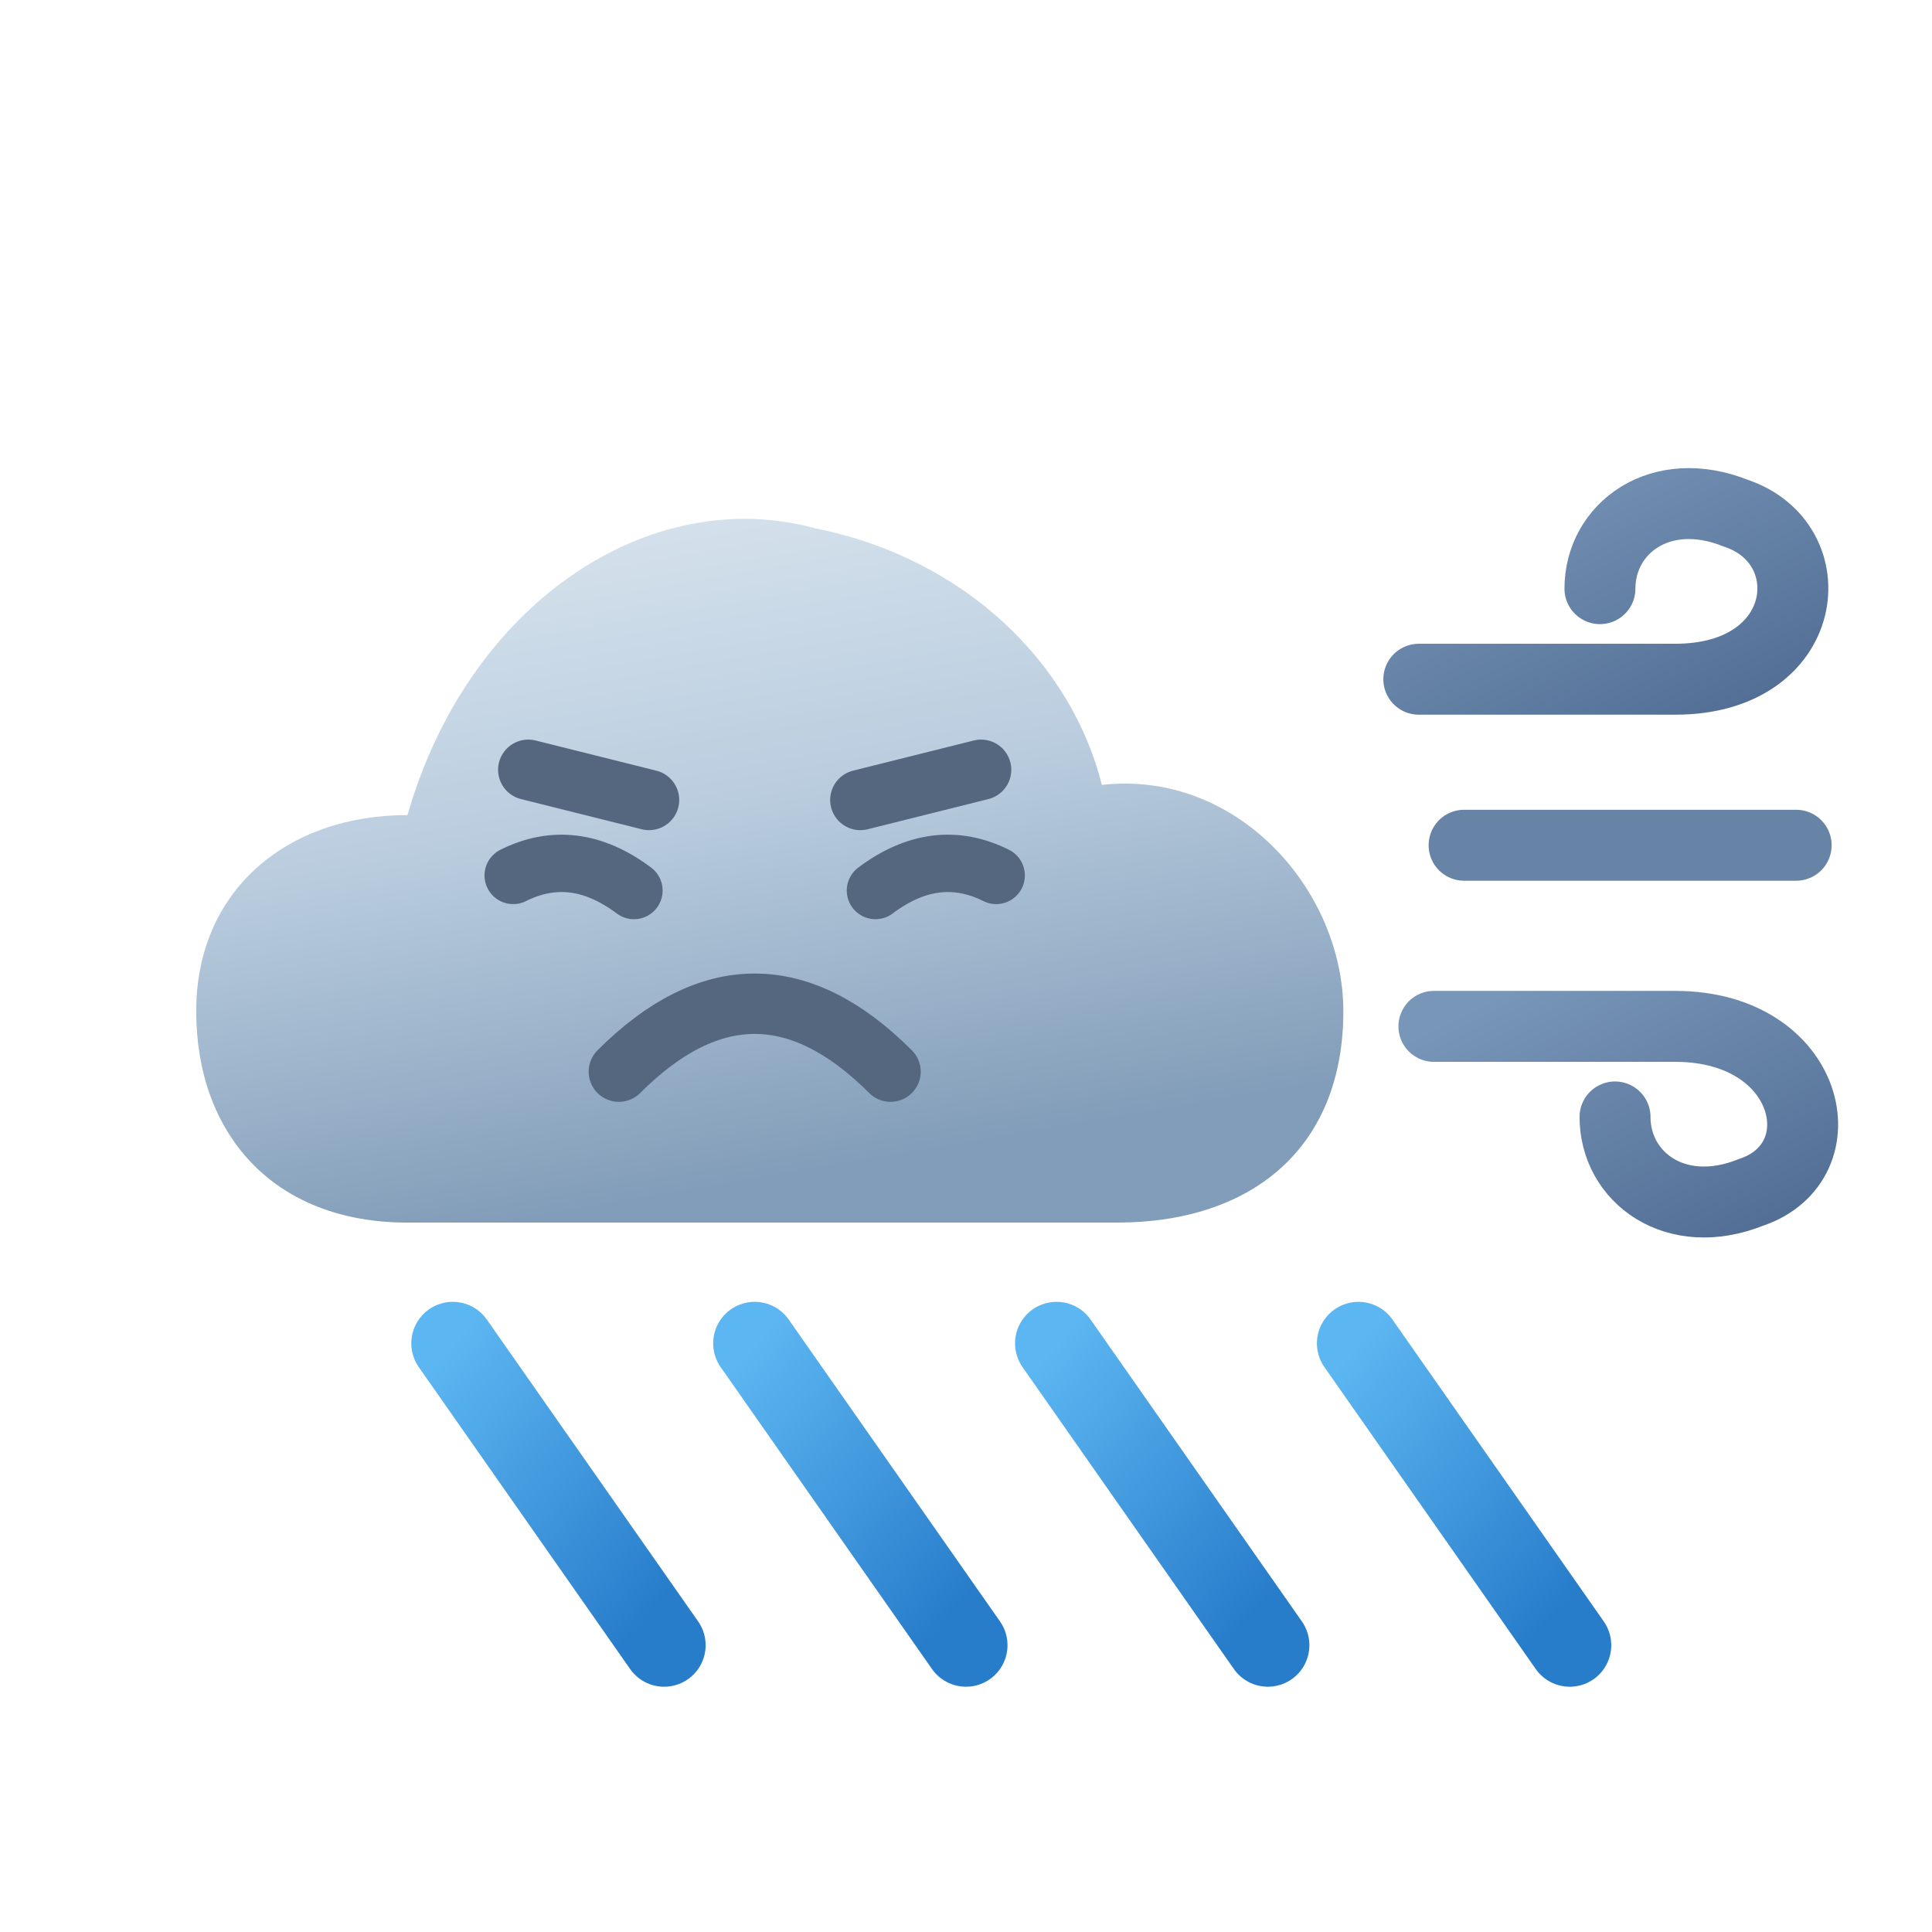
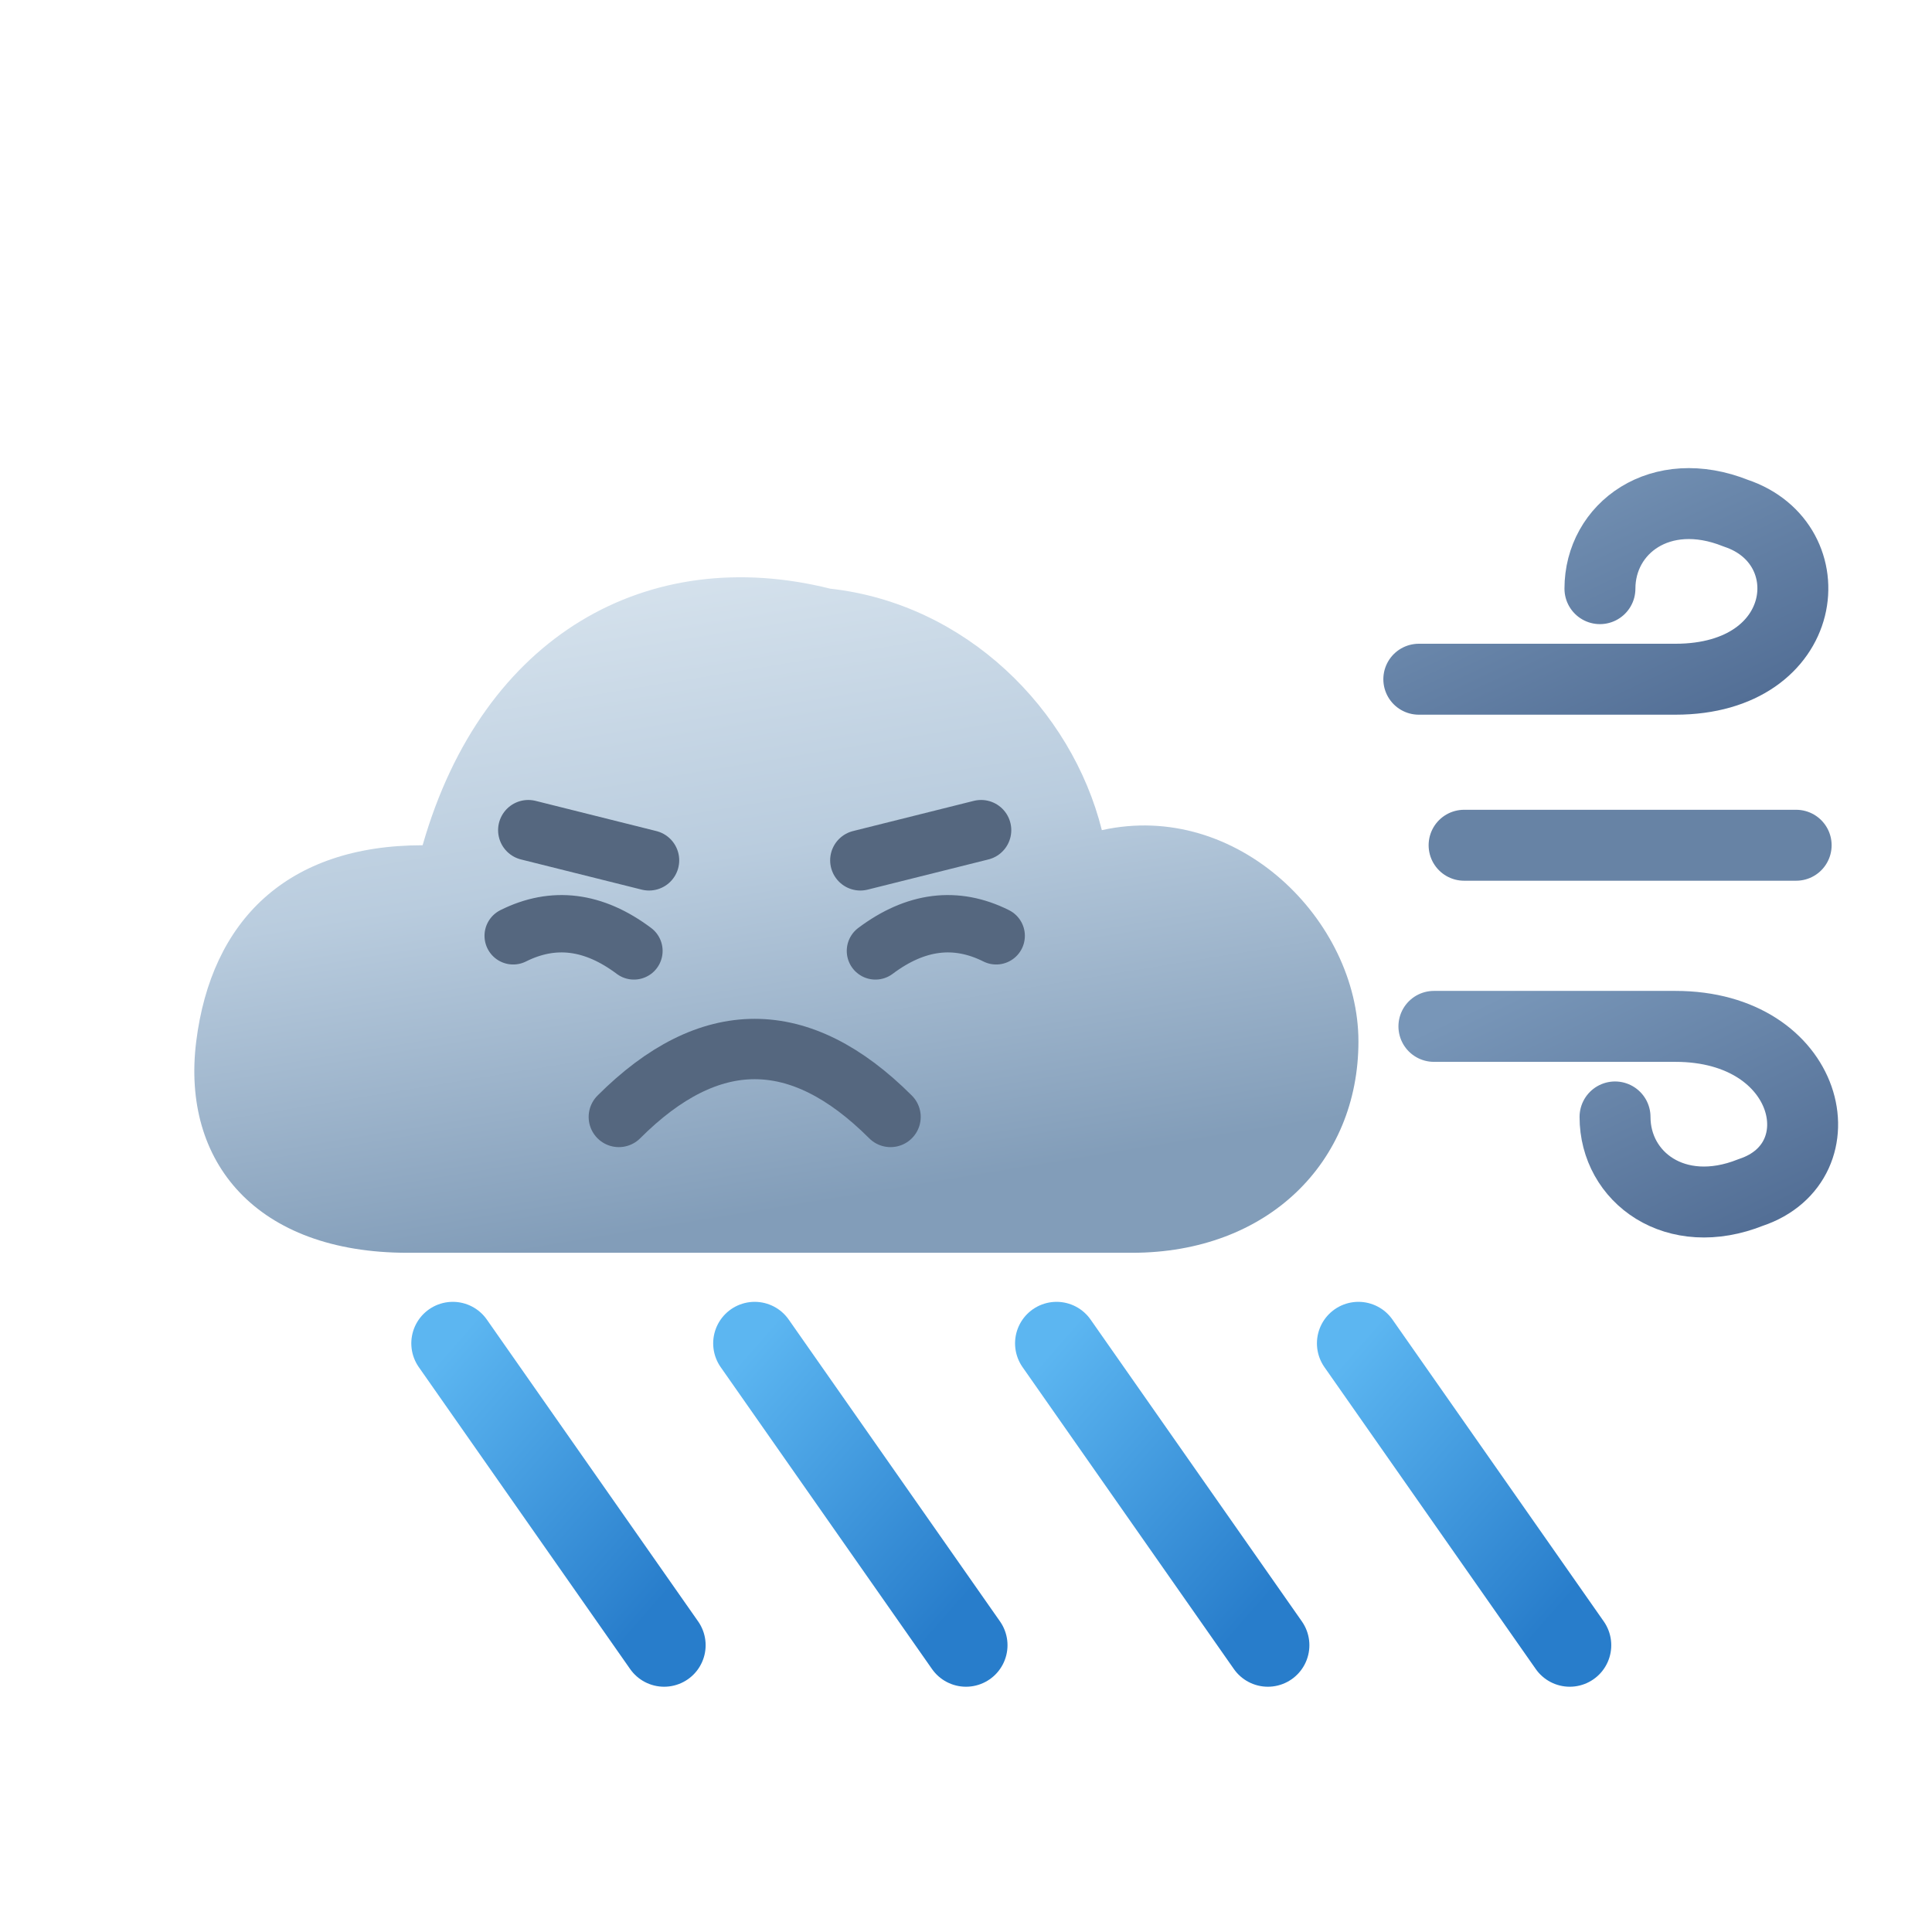
<svg xmlns="http://www.w3.org/2000/svg" viewBox="0 0 128 128" width="128" height="128" role="img" aria-label="10 heavy rain wind">
  <defs>
    <linearGradient id="cloud" x1="0" y1="0" x2="0.28" y2="1" gradientUnits="objectBoundingBox">
      <stop stop-color="#DCE7F0" />
      <stop offset="0.5" stop-color="#B9CCDE" />
      <stop offset="1" stop-color="#829DB9" />
    </linearGradient>
    <linearGradient id="rear" x1="0" y1="0" x2="0.45" y2="1">
      <stop stop-color="#9BAFC7" />
      <stop offset="1" stop-color="#6B85A5" />
    </linearGradient>
    <linearGradient id="sun" x1="0.1" y1="0" x2="0.8" y2="1">
      <stop stop-color="#FFE994" />
      <stop offset="0.52" stop-color="#FFD56E" />
      <stop offset="1" stop-color="#FFB953" />
    </linearGradient>
    <linearGradient id="rain" x1="0" y1="0" x2="0.8" y2="1">
      <stop stop-color="#5CB6F1" />
      <stop offset="1" stop-color="#287DCB" />
    </linearGradient>
    <linearGradient id="wind" x1="0" y1="0" x2="1" y2="1">
      <stop stop-color="#7896B8" />
      <stop offset="1" stop-color="#536F96" />
    </linearGradient>
    <linearGradient id="moon" x1="0" y1="0" x2="0.7" y2="1">
      <stop stop-color="#D2DCFF" />
      <stop offset="0.54" stop-color="#A6B9F5" />
      <stop offset="1" stop-color="#7D92E2" />
    </linearGradient>
    <linearGradient id="status" x1="0" y1="0" x2="0.6" y2="1">
      <stop stop-color="#EBF0F7" />
      <stop offset="1" stop-color="#B6C5D7" />
    </linearGradient>
  </defs>
-   <path d="M27 81 C18 81 13 75 13 67 C13 59 19 54 27 54 C31 40 43 32 54 35 C64 37 71 44 73 52 C82 51 89 59 89 67 C89 76 83 81 74 81 Z" fill="url(#cloud)" data-part="foreground-cloud" />
-   <path d="M35 51 L43 53" fill="none" stroke="#55677F" stroke-width="4" stroke-linecap="round" stroke-linejoin="round" />
-   <path d="M65 51 L57 53" fill="none" stroke="#55677F" stroke-width="4" stroke-linecap="round" stroke-linejoin="round" />
-   <path d="M34 58 Q38 56 42 59" fill="none" stroke="#55677F" stroke-width="3.8" stroke-linecap="round" stroke-linejoin="round" />
-   <path d="M58 59 Q62 56 66 58" fill="none" stroke="#55677F" stroke-width="3.8" stroke-linecap="round" stroke-linejoin="round" />
-   <path d="M41 71 Q50 62 59 71" fill="none" stroke="#55677F" stroke-width="4" stroke-linecap="round" stroke-linejoin="round" />
+   <path d="M27 83 C17 83 12 77 13 69 C14 61 19 56 28 56 C32 42 43 36 55 39 C64 40 71 47 73 55 C82 53 90 61 90 69 C90 77 84 83 75 83 Z" fill="url(#cloud)" data-part="foreground-cloud" />
+   <path d="M35 55 L43 57" fill="none" stroke="#55677F" stroke-width="4" stroke-linecap="round" stroke-linejoin="round" />
+   <path d="M65 55 L57 57" fill="none" stroke="#55677F" stroke-width="4" stroke-linecap="round" stroke-linejoin="round" />
+   <path d="M34 62 Q38 60 42 63" fill="none" stroke="#55677F" stroke-width="3.8" stroke-linecap="round" stroke-linejoin="round" />
+   <path d="M58 63 Q62 60 66 62" fill="none" stroke="#55677F" stroke-width="3.8" stroke-linecap="round" stroke-linejoin="round" />
+   <path d="M41 74 Q50 65 59 74" fill="none" stroke="#55677F" stroke-width="4" stroke-linecap="round" stroke-linejoin="round" />
  <path d="M94 45 H111 C120 45 121 36 115 34 C110 32 106 35 106 39" fill="none" stroke="url(#wind)" stroke-width="4.7" stroke-linecap="round" stroke-linejoin="round" data-part="open-wind-curl" />
  <path d="M95 68 H111 C120 68 122 77 116 79 C111 81 107 78 107 74" fill="none" stroke="url(#wind)" stroke-width="4.7" stroke-linecap="round" stroke-linejoin="round" data-part="open-wind-curl" />
  <path d="M97 56 H119" fill="none" stroke="#6783A5" stroke-width="4.7" stroke-linecap="round" stroke-linejoin="round" data-part="straight-wind-line" />
  <path d="M30 89 L44 109" fill="none" stroke="url(#rain)" stroke-width="5.5" stroke-linecap="round" stroke-linejoin="round" data-part="rain-stroke" />
  <path d="M50 89 L64 109" fill="none" stroke="url(#rain)" stroke-width="5.5" stroke-linecap="round" stroke-linejoin="round" data-part="rain-stroke" />
  <path d="M70 89 L84 109" fill="none" stroke="url(#rain)" stroke-width="5.5" stroke-linecap="round" stroke-linejoin="round" data-part="rain-stroke" />
  <path d="M90 89 L104 109" fill="none" stroke="url(#rain)" stroke-width="5.5" stroke-linecap="round" stroke-linejoin="round" data-part="rain-stroke" />
</svg>
